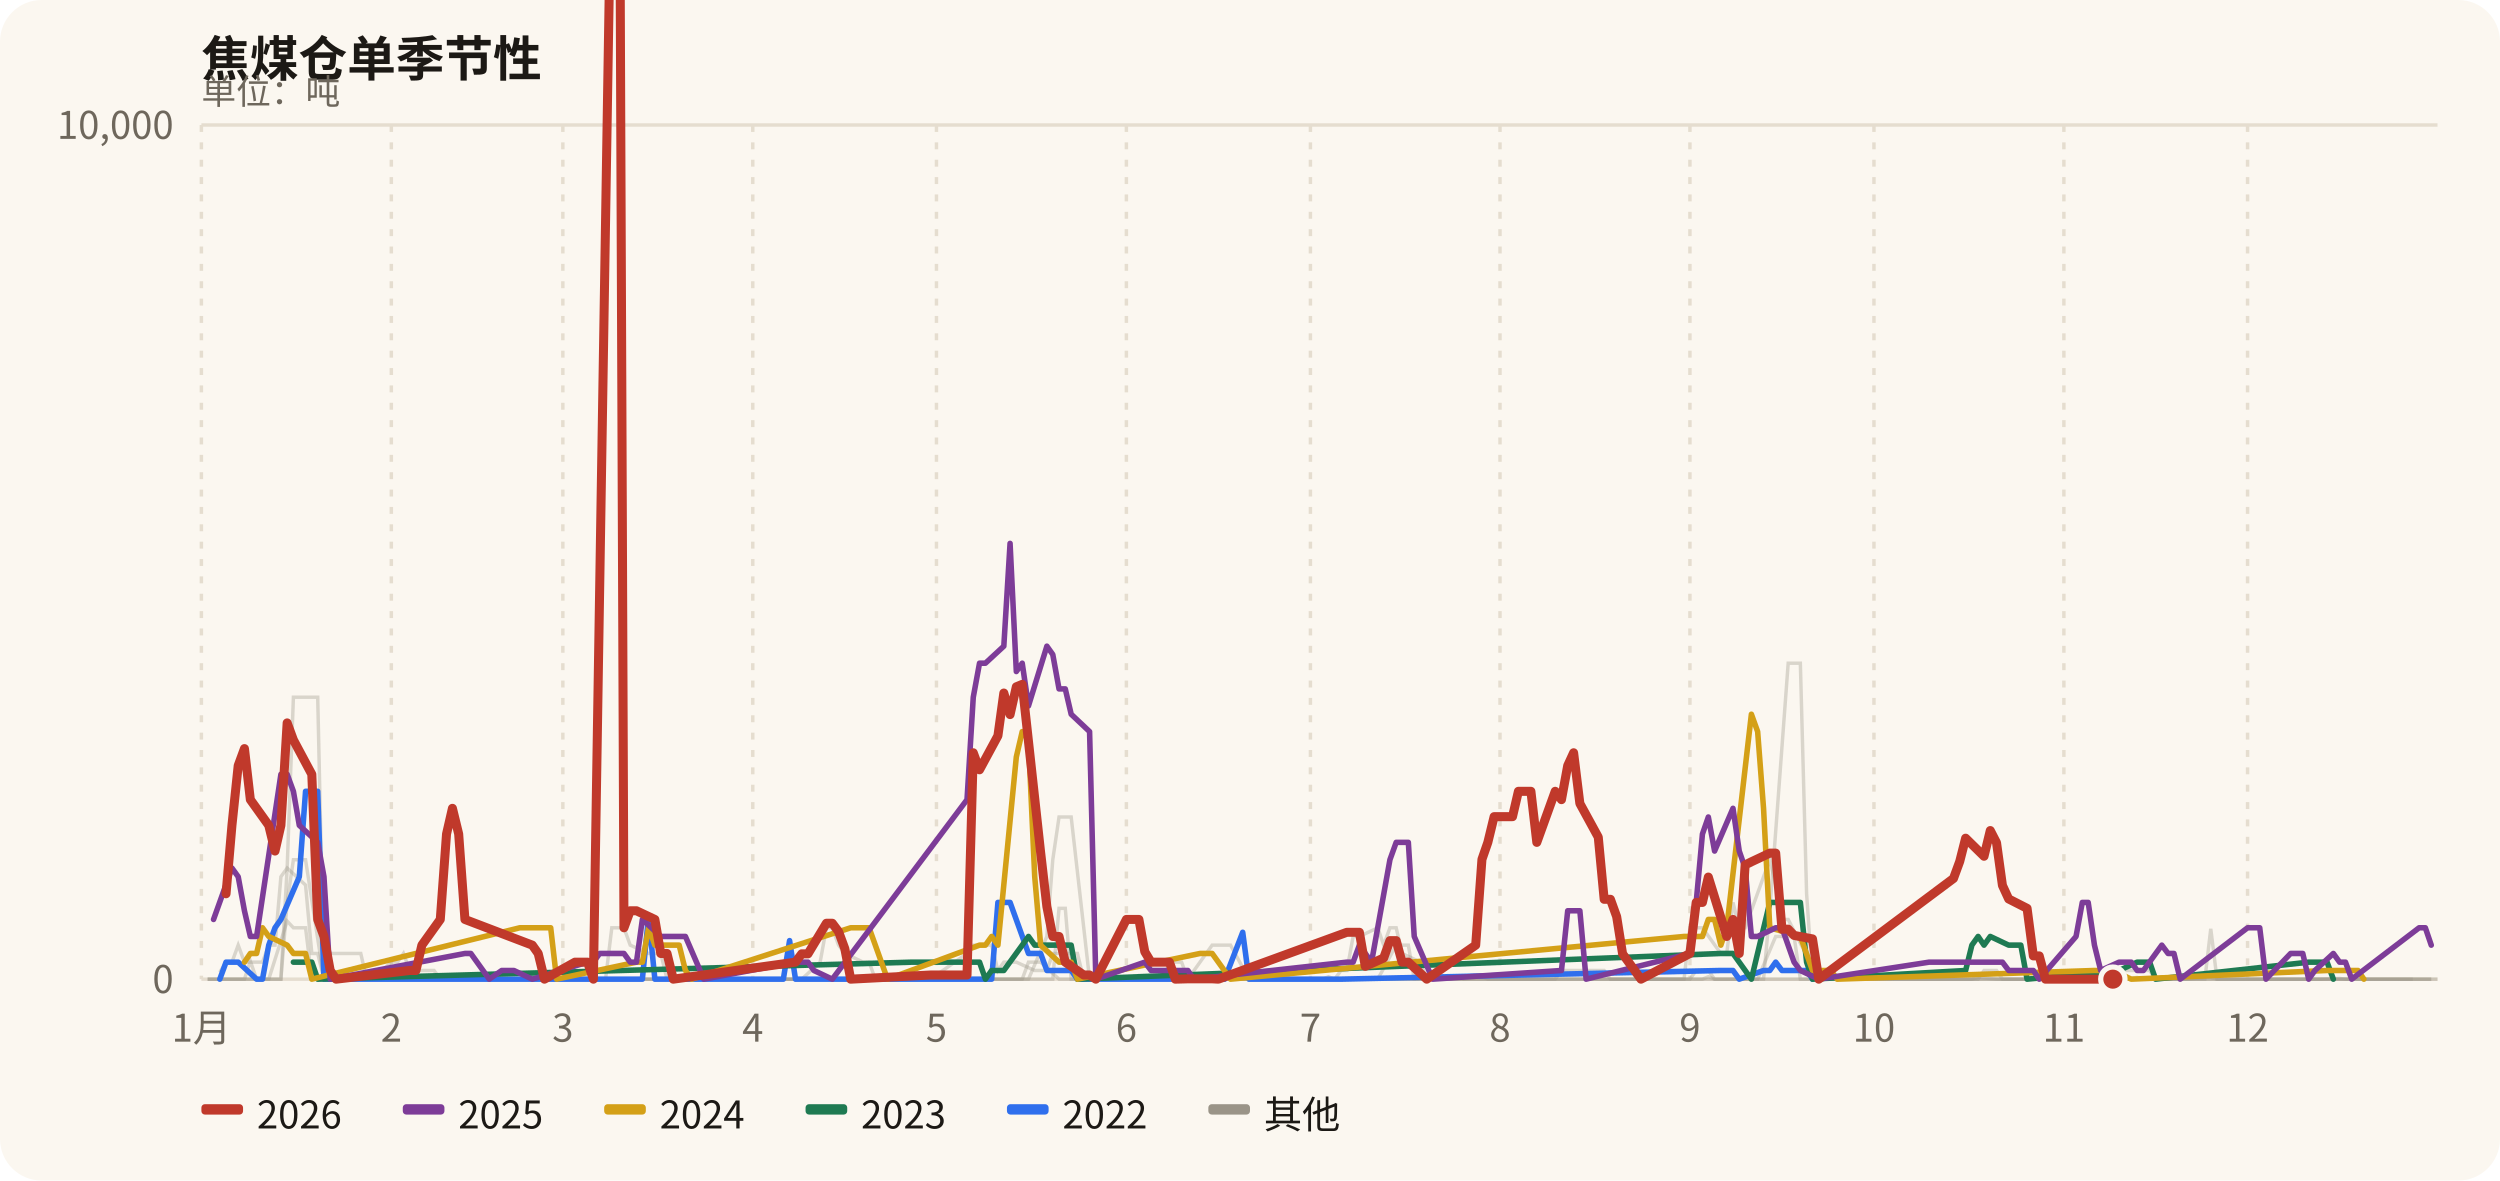
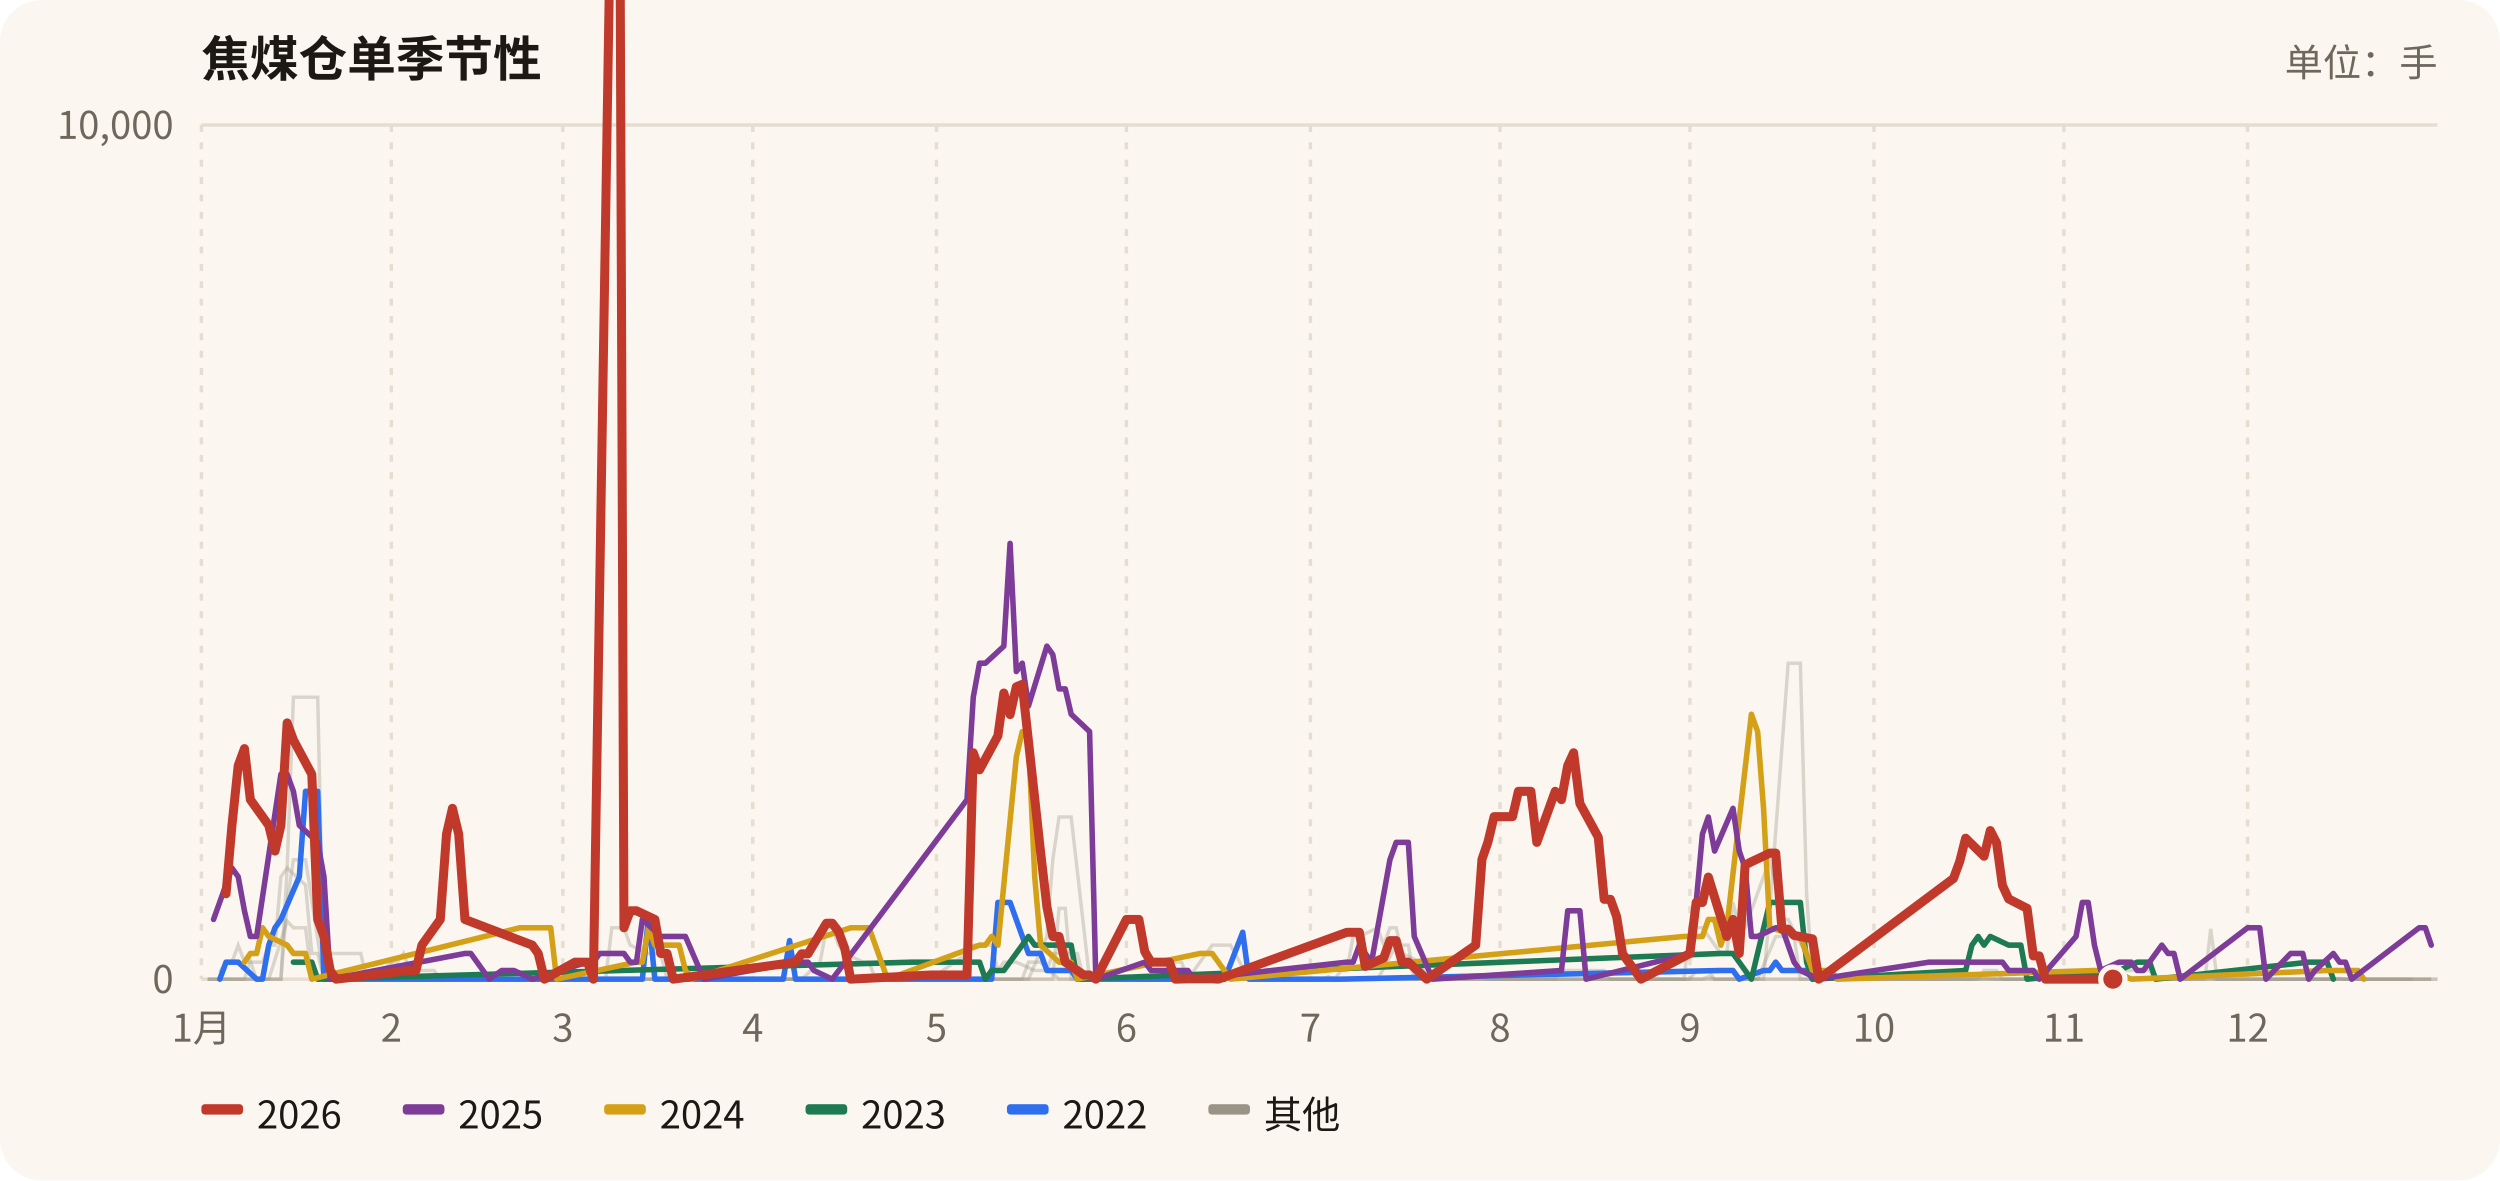
<svg xmlns="http://www.w3.org/2000/svg" viewBox="0 0 720 340" width="100%" height="auto" class="season-svg" role="img" aria-label="焦煤仓单季节性">
  <rect x="0" y="0" width="720" height="340" fill="var(--chart-bg,#fbf7f0)" rx="12" />
  <line x1="58" y1="282.0" x2="702" y2="282.0" stroke="var(--chart-grid,#e5ddcf)" stroke-width="1" />
  <text x="50" y="286.0" text-anchor="end" font-size="11" fill="var(--chart-muted,#6e675c)" font-family="Noto Sans CJK SC, Noto Sans SC, sans-serif">0</text>
  <line x1="58" y1="36.0" x2="702" y2="36.0" stroke="var(--chart-grid,#e5ddcf)" stroke-width="1" />
  <text x="50" y="40.0" text-anchor="end" font-size="11" fill="var(--chart-muted,#6e675c)" font-family="Noto Sans CJK SC, Noto Sans SC, sans-serif">10,000</text>
  <line x1="58.0" y1="36" x2="58.0" y2="282" stroke="var(--chart-grid,#e5ddcf)" stroke-width="1" stroke-dasharray="2 3" />
  <text x="58.0" y="300" text-anchor="middle" font-size="11" fill="var(--chart-muted,#6e675c)" font-family="Noto Sans CJK SC, Noto Sans SC, sans-serif">1月</text>
  <line x1="112.7" y1="36" x2="112.7" y2="282" stroke="var(--chart-grid,#e5ddcf)" stroke-width="1" stroke-dasharray="2 3" />
  <text x="112.7" y="300" text-anchor="middle" font-size="11" fill="var(--chart-muted,#6e675c)" font-family="Noto Sans CJK SC, Noto Sans SC, sans-serif">2</text>
  <line x1="162.1" y1="36" x2="162.1" y2="282" stroke="var(--chart-grid,#e5ddcf)" stroke-width="1" stroke-dasharray="2 3" />
  <text x="162.1" y="300" text-anchor="middle" font-size="11" fill="var(--chart-muted,#6e675c)" font-family="Noto Sans CJK SC, Noto Sans SC, sans-serif">3</text>
  <line x1="216.8" y1="36" x2="216.8" y2="282" stroke="var(--chart-grid,#e5ddcf)" stroke-width="1" stroke-dasharray="2 3" />
  <text x="216.8" y="300" text-anchor="middle" font-size="11" fill="var(--chart-muted,#6e675c)" font-family="Noto Sans CJK SC, Noto Sans SC, sans-serif">4</text>
  <line x1="269.7" y1="36" x2="269.7" y2="282" stroke="var(--chart-grid,#e5ddcf)" stroke-width="1" stroke-dasharray="2 3" />
  <text x="269.7" y="300" text-anchor="middle" font-size="11" fill="var(--chart-muted,#6e675c)" font-family="Noto Sans CJK SC, Noto Sans SC, sans-serif">5</text>
  <line x1="324.4" y1="36" x2="324.4" y2="282" stroke="var(--chart-grid,#e5ddcf)" stroke-width="1" stroke-dasharray="2 3" />
  <text x="324.4" y="300" text-anchor="middle" font-size="11" fill="var(--chart-muted,#6e675c)" font-family="Noto Sans CJK SC, Noto Sans SC, sans-serif">6</text>
  <line x1="377.4" y1="36" x2="377.4" y2="282" stroke="var(--chart-grid,#e5ddcf)" stroke-width="1" stroke-dasharray="2 3" />
  <text x="377.4" y="300" text-anchor="middle" font-size="11" fill="var(--chart-muted,#6e675c)" font-family="Noto Sans CJK SC, Noto Sans SC, sans-serif">7</text>
  <line x1="432.0" y1="36" x2="432.0" y2="282" stroke="var(--chart-grid,#e5ddcf)" stroke-width="1" stroke-dasharray="2 3" />
  <text x="432.0" y="300" text-anchor="middle" font-size="11" fill="var(--chart-muted,#6e675c)" font-family="Noto Sans CJK SC, Noto Sans SC, sans-serif">8</text>
  <line x1="486.7" y1="36" x2="486.7" y2="282" stroke="var(--chart-grid,#e5ddcf)" stroke-width="1" stroke-dasharray="2 3" />
  <text x="486.7" y="300" text-anchor="middle" font-size="11" fill="var(--chart-muted,#6e675c)" font-family="Noto Sans CJK SC, Noto Sans SC, sans-serif">9</text>
  <line x1="539.7" y1="36" x2="539.7" y2="282" stroke="var(--chart-grid,#e5ddcf)" stroke-width="1" stroke-dasharray="2 3" />
  <text x="539.7" y="300" text-anchor="middle" font-size="11" fill="var(--chart-muted,#6e675c)" font-family="Noto Sans CJK SC, Noto Sans SC, sans-serif">10</text>
  <line x1="594.4" y1="36" x2="594.4" y2="282" stroke="var(--chart-grid,#e5ddcf)" stroke-width="1" stroke-dasharray="2 3" />
  <text x="594.4" y="300" text-anchor="middle" font-size="11" fill="var(--chart-muted,#6e675c)" font-family="Noto Sans CJK SC, Noto Sans SC, sans-serif">11</text>
  <line x1="647.3" y1="36" x2="647.3" y2="282" stroke="var(--chart-grid,#e5ddcf)" stroke-width="1" stroke-dasharray="2 3" />
  <text x="647.3" y="300" text-anchor="middle" font-size="11" fill="var(--chart-muted,#6e675c)" font-family="Noto Sans CJK SC, Noto Sans SC, sans-serif">12</text>
  <path d="M 59.8,282.0 L 61.5,282.0 L 63.3,282.0 L 65.1,282.0 L 70.4,282.0 L 72.1,276.8 L 73.9,282.0 L 75.6,282.0 L 77.4,282.0 L 82.7,265.3 L 84.5,267.2 L 86.2,267.2 L 88.0,267.2 L 89.8,282.0 L 95.1,282.0 L 96.8,282.0 L 98.6,282.0 L 100.3,282.0 L 102.1,282.0 L 107.4,282.0 L 109.2,282.0 L 110.9,282.0 L 112.7,282.0 L 114.5,282.0 L 119.8,282.0 L 121.5,282.0 L 123.3,282.0 L 125.0,282.0 L 126.8,282.0 L 132.1,282.0 L 133.9,282.0 L 135.6,282.0 L 149.7,282.0 L 151.5,282.0 L 156.8,282.0 L 158.6,282.0 L 160.3,282.0 L 162.1,282.0 L 163.9,282.0 L 169.2,282.0 L 170.9,282.0 L 172.7,282.0 L 174.4,282.0 L 176.2,282.0 L 181.5,282.0 L 183.3,282.0 L 185.0,282.0 L 186.8,282.0 L 188.6,282.0 L 193.9,282.0 L 195.6,282.0 L 197.4,282.0 L 199.2,282.0 L 200.9,282.0 L 206.2,282.0 L 208.0,282.0 L 209.7,282.0 L 211.5,282.0 L 213.3,282.0 L 218.6,282.0 L 220.3,282.0 L 222.1,282.0 L 230.9,282.0 L 232.7,282.0 L 234.4,282.0 L 236.2,282.0 L 238.0,282.0 L 243.3,282.0 L 245.0,282.0 L 246.8,282.0 L 248.6,282.0 L 250.3,282.0 L 255.6,282.0 L 257.4,282.0 L 259.1,282.0 L 260.9,282.0 L 262.7,282.0 L 271.5,282.0 L 273.3,282.0 L 275.0,282.0 L 280.3,282.0 L 282.1,282.0 L 283.8,282.0 L 285.6,282.0 L 287.4,282.0 L 292.7,282.0 L 294.4,282.0 L 296.2,277.1 L 298.0,277.1 L 299.7,277.1 L 305.0,282.0 L 306.8,282.0 L 308.5,282.0 L 310.3,282.0 L 312.1,282.0 L 317.4,282.0 L 319.1,282.0 L 320.9,282.0 L 322.7,281.3 L 324.4,282.0 L 329.7,282.0 L 331.5,282.0 L 333.2,282.0 L 335.0,282.0 L 336.8,282.0 L 342.1,282.0 L 343.8,282.0 L 345.6,282.0 L 347.4,282.0 L 349.1,282.0 L 356.2,282.0 L 357.9,282.0 L 359.7,282.0 L 361.5,282.0 L 366.8,282.0 L 368.5,282.0 L 370.3,282.0 L 372.1,282.0 L 373.8,282.0 L 379.1,282.0 L 380.9,282.0 L 382.6,282.0 L 384.4,282.0 L 386.2,282.0 L 391.5,282.0 L 393.2,282.0 L 395.0,282.0 L 396.8,282.0 L 398.5,282.0 L 403.8,282.0 L 405.6,282.0 L 407.3,282.0 L 409.1,282.0 L 410.9,282.0 L 416.2,282.0 L 417.9,282.0 L 419.7,282.0 L 421.5,282.0 L 423.2,282.0 L 428.5,282.0 L 430.3,282.0 L 432.0,282.0 L 433.8,282.0 L 435.6,282.0 L 440.9,282.0 L 442.6,282.0 L 444.4,282.0 L 446.2,282.0 L 447.9,282.0 L 453.2,282.0 L 455.0,282.0 L 456.8,282.0 L 458.5,282.0 L 460.3,282.0 L 465.6,282.0 L 467.3,282.0 L 469.1,282.0 L 470.9,282.0 L 472.6,282.0 L 477.9,282.0 L 479.7,282.0 L 481.5,282.0 L 483.2,282.0 L 485.0,282.0 L 490.3,282.0 L 492.0,282.0 L 493.8,282.0 L 495.6,282.0 L 497.3,282.0 L 502.6,282.0 L 504.4,282.0 L 506.2,282.0 L 507.9,282.0 L 509.7,262.3 L 515.0,191.0 L 516.7,191.0 L 518.5,191.0 L 520.3,257.4 L 522.0,282.0 L 529.1,282.0 L 530.9,282.0 L 532.6,282.0 L 534.4,282.0 L 552.0,282.0 L 553.8,282.0 L 555.6,282.0 L 557.3,282.0 L 559.1,282.0 L 564.4,282.0 L 566.1,282.0 L 567.9,282.0 L 569.7,282.0 L 571.4,282.0 L 576.7,282.0 L 578.5,282.0 L 580.3,282.0 L 582.0,282.0 L 583.8,282.0 L 589.1,282.0 L 590.8,282.0 L 592.6,282.0 L 594.4,282.0 L 596.1,282.0 L 601.4,282.0 L 603.2,282.0 L 605.0,282.0 L 606.7,282.0 L 608.5,282.0 L 613.8,282.0 L 615.5,282.0 L 617.3,282.0 L 619.1,282.0 L 620.8,282.0 L 626.1,282.0 L 627.9,282.0 L 629.7,282.0 L 631.4,282.0 L 633.2,282.0 L 638.5,282.0 L 640.2,282.0 L 642.0,282.0 L 643.8,282.0 L 645.5,282.0 L 650.8,282.0 L 652.6,282.0 L 654.4,282.0 L 656.1,282.0 L 657.9,282.0 L 663.2,282.0 L 664.9,282.0 L 666.7,282.0 L 668.5,282.0 L 670.2,282.0 L 675.5,282.0 L 677.3,282.0 L 679.1,282.0 L 680.8,282.0 L 682.6,282.0 L 687.9,282.0 L 689.6,282.0 L 691.4,282.0 L 693.2,282.0 L 694.9,282.0" fill="none" stroke="#9a9488" stroke-width="1" opacity="0.35" />
  <path d="M 59.8,282.0 L 61.5,282.0 L 63.3,282.0 L 68.6,282.0 L 70.4,282.0 L 72.1,282.0 L 73.9,282.0 L 75.6,282.0 L 80.9,282.0 L 82.7,259.9 L 84.5,247.6 L 86.2,247.6 L 88.0,247.6 L 93.3,282.0 L 95.1,282.0 L 96.8,282.0 L 98.6,282.0 L 100.3,282.0 L 105.6,282.0 L 107.4,282.0 L 109.2,282.0 L 110.9,282.0 L 112.7,282.0 L 130.3,282.0 L 132.1,282.0 L 133.9,282.0 L 135.6,282.0 L 137.4,282.0 L 142.7,282.0 L 144.5,282.0 L 146.2,282.0 L 148.0,282.0 L 149.7,282.0 L 155.0,282.0 L 156.8,282.0 L 158.6,282.0 L 160.3,282.0 L 162.1,282.0 L 167.4,282.0 L 169.2,282.0 L 170.9,282.0 L 172.7,282.0 L 174.4,282.0 L 179.7,282.0 L 181.5,282.0 L 183.3,282.0 L 185.0,282.0 L 186.8,282.0 L 192.1,282.0 L 193.9,282.0 L 195.6,282.0 L 197.4,282.0 L 199.2,282.0 L 204.4,282.0 L 206.2,282.0 L 208.0,282.0 L 209.7,282.0 L 211.5,282.0 L 216.8,282.0 L 218.6,282.0 L 220.3,282.0 L 222.1,282.0 L 229.1,282.0 L 230.9,282.0 L 232.7,282.0 L 234.4,282.0 L 241.5,282.0 L 243.3,282.0 L 245.0,282.0 L 246.8,282.0 L 248.6,282.0 L 253.8,282.0 L 255.6,282.0 L 257.4,282.0 L 259.1,282.0 L 260.9,282.0 L 266.2,282.0 L 268.0,282.0 L 278.5,282.0 L 280.3,282.0 L 282.1,282.0 L 283.8,282.0 L 285.6,282.0 L 290.9,282.0 L 292.7,282.0 L 294.4,282.0 L 296.2,282.0 L 298.0,282.0 L 303.2,282.0 L 305.0,261.6 L 306.8,261.6 L 308.5,282.0 L 310.3,282.0 L 315.6,282.0 L 317.4,282.0 L 319.1,282.0 L 320.9,282.0 L 322.7,282.0 L 328.0,282.0 L 329.7,282.0 L 331.5,282.0 L 333.2,282.0 L 342.1,280.5 L 343.8,282.0 L 345.6,282.0 L 347.4,280.5 L 352.7,281.3 L 354.4,282.0 L 356.2,282.0 L 357.9,282.0 L 359.7,282.0 L 365.0,282.0 L 366.8,282.0 L 368.5,282.0 L 370.3,281.3 L 372.1,282.0 L 377.4,282.0 L 379.1,282.0 L 380.9,282.0 L 382.6,281.3 L 384.4,282.0 L 389.7,282.0 L 391.5,282.0 L 393.2,282.0 L 395.0,282.0 L 396.8,282.0 L 402.1,272.2 L 403.8,272.2 L 405.6,272.2 L 407.3,282.0 L 409.1,282.0 L 414.4,282.0 L 416.2,282.0 L 417.9,282.0 L 419.7,281.3 L 421.5,282.0 L 426.8,281.3 L 428.5,282.0 L 430.3,282.0 L 432.0,282.0 L 433.8,282.0 L 439.1,282.0 L 440.9,282.0 L 442.6,282.0 L 444.4,282.0 L 446.2,282.0 L 451.5,282.0 L 453.2,282.0 L 455.0,282.0 L 456.8,282.0 L 458.5,282.0 L 463.8,282.0 L 465.6,282.0 L 467.3,282.0 L 469.1,282.0 L 470.9,282.0 L 476.2,282.0 L 477.9,282.0 L 479.7,282.0 L 481.5,282.0 L 483.2,282.0 L 488.5,282.0 L 490.3,282.0 L 492.0,281.3 L 493.8,282.0 L 495.6,282.0 L 500.9,282.0 L 502.6,282.0 L 504.4,282.0 L 506.2,282.0 L 513.2,282.0 L 515.0,282.0 L 516.7,282.0 L 518.5,282.0 L 520.3,282.0 L 525.6,282.0 L 527.3,282.0 L 529.1,282.0 L 530.9,282.0 L 532.6,282.0 L 537.9,282.0 L 552.0,282.0 L 553.8,282.0 L 555.6,282.0 L 557.3,282.0 L 562.6,282.0 L 564.4,282.0 L 566.1,282.0 L 567.9,282.0 L 569.7,281.5 L 575.0,282.0 L 576.7,282.0 L 578.5,282.0 L 580.3,282.0 L 582.0,282.0 L 587.3,282.0 L 589.1,282.0 L 590.8,282.0 L 592.6,282.0 L 594.4,282.0 L 599.7,282.0 L 601.4,282.0 L 603.2,282.0 L 605.0,282.0 L 606.7,282.0 L 612.0,282.0 L 613.8,282.0 L 615.5,282.0 L 617.3,282.0 L 619.1,282.0 L 624.4,282.0 L 626.1,282.0 L 627.9,282.0 L 629.7,282.0 L 631.4,282.0 L 636.7,282.0 L 638.5,282.0 L 640.2,282.0 L 642.0,282.0 L 643.8,282.0 L 649.1,282.0 L 650.8,282.0 L 652.6,282.0 L 654.4,282.0 L 656.1,282.0 L 661.4,282.0 L 663.2,282.0 L 664.9,282.0 L 666.7,282.0 L 668.5,282.0 L 673.8,281.8 L 675.5,282.0 L 677.3,282.0 L 679.1,282.0 L 680.8,282.0 L 686.1,282.0 L 687.9,282.0 L 689.6,282.0 L 691.4,282.0 L 693.2,282.0 L 698.5,282.0 L 700.2,282.0" fill="none" stroke="#9a9488" stroke-width="1" opacity="0.35" />
  <path d="M 59.8,282.0 L 61.5,282.0 L 66.8,282.0 L 68.6,282.0 L 70.4,282.0 L 72.1,282.0 L 73.9,282.0 L 79.2,282.0 L 80.9,282.0 L 82.7,250.0 L 84.5,200.8 L 86.2,200.8 L 91.5,200.8 L 93.3,282.0 L 95.1,282.0 L 96.8,282.0 L 116.2,282.0 L 118.0,282.0 L 119.8,282.0 L 121.5,282.0 L 123.3,282.0 L 128.6,282.0 L 130.3,282.0 L 132.1,282.0 L 133.9,282.0 L 135.6,282.0 L 140.9,282.0 L 142.7,282.0 L 144.5,282.0 L 146.2,282.0 L 148.0,282.0 L 153.3,282.0 L 155.0,282.0 L 156.8,282.0 L 158.6,282.0 L 160.3,282.0 L 165.6,282.0 L 167.4,282.0 L 169.2,282.0 L 170.9,282.0 L 172.7,282.0 L 178.0,282.0 L 179.7,282.0 L 181.5,282.0 L 183.3,282.0 L 185.0,282.0 L 190.3,282.0 L 192.1,282.0 L 193.9,282.0 L 195.6,282.0 L 197.4,282.0 L 202.7,282.0 L 204.4,282.0 L 206.2,282.0 L 208.0,282.0 L 209.7,282.0 L 215.0,282.0 L 216.8,282.0 L 218.6,282.0 L 222.1,282.0 L 229.1,282.0 L 230.9,282.0 L 232.7,282.0 L 234.4,282.0 L 239.7,282.0 L 241.5,282.0 L 243.3,282.0 L 245.0,282.0 L 246.8,282.0 L 252.1,282.0 L 253.8,282.0 L 255.6,282.0 L 257.4,282.0 L 259.1,282.0 L 264.4,282.0 L 266.2,282.0 L 268.0,282.0 L 269.7,282.0 L 280.3,282.0 L 282.1,282.0 L 283.8,282.0 L 289.1,282.0 L 290.9,282.0 L 292.7,282.0 L 294.4,282.0 L 296.2,282.0 L 301.5,269.7 L 303.2,247.6 L 305.0,235.3 L 306.8,235.3 L 308.5,235.3 L 313.8,282.0 L 315.6,282.0 L 317.4,282.0 L 319.1,282.0 L 320.9,282.0 L 326.2,282.0 L 328.0,282.0 L 331.5,282.0 L 333.2,282.0 L 338.5,282.0 L 340.3,282.0 L 342.1,282.0 L 343.8,282.0 L 345.6,282.0 L 350.9,282.0 L 352.7,282.0 L 354.4,282.0 L 356.2,282.0 L 357.9,282.0 L 363.2,282.0 L 365.0,282.0 L 366.8,282.0 L 375.6,282.0 L 377.4,282.0 L 379.1,282.0 L 380.9,282.0 L 382.6,282.0 L 387.9,282.0 L 389.7,282.0 L 391.5,282.0 L 393.2,282.0 L 395.0,282.0 L 400.3,282.0 L 402.1,282.0 L 403.8,282.0 L 405.6,282.0 L 407.3,282.0 L 414.4,282.0 L 416.2,282.0 L 417.9,282.0 L 419.7,282.0 L 425.0,282.0 L 426.8,282.0 L 428.5,282.0 L 430.3,282.0 L 432.0,282.0 L 439.1,282.0 L 440.9,282.0 L 442.6,282.0 L 444.4,282.0 L 449.7,282.0 L 451.5,282.0 L 453.2,282.0 L 455.0,282.0 L 456.8,282.0 L 462.0,282.0 L 463.8,282.0 L 465.6,282.0 L 467.3,282.0 L 469.1,282.0 L 474.4,282.0 L 476.2,282.0 L 477.9,282.0 L 479.7,282.0 L 481.5,282.0 L 486.7,282.0 L 488.5,279.5 L 490.3,279.5 L 492.0,279.5 L 493.8,282.0 L 499.1,282.0 L 500.9,282.0 L 502.6,282.0 L 504.4,282.0 L 506.2,282.0 L 511.4,269.7 L 513.2,269.7 L 515.0,269.7 L 516.7,269.7 L 518.5,282.0 L 523.8,282.0 L 525.6,282.0 L 527.3,282.0 L 529.1,282.0 L 530.9,282.0 L 536.1,282.0 L 537.9,282.0 L 539.7,282.0 L 560.8,282.0 L 562.6,282.0 L 564.4,282.0 L 566.1,282.0 L 567.9,282.0 L 573.2,282.0 L 575.0,282.0 L 576.7,282.0 L 578.5,282.0 L 580.3,282.0 L 585.6,282.0 L 587.3,282.0 L 589.1,282.0 L 590.8,282.0 L 592.6,282.0 L 597.9,282.0 L 599.7,282.0 L 601.4,282.0 L 603.2,282.0 L 605.0,282.0 L 610.3,282.0 L 612.0,282.0 L 615.5,281.5 L 617.3,282.0 L 622.6,282.0 L 624.4,282.0 L 626.1,282.0 L 627.9,282.0 L 629.7,282.0 L 635.0,281.5 L 636.7,281.5 L 638.5,282.0 L 640.2,282.0 L 642.0,282.0 L 649.1,282.0 L 650.8,282.0 L 652.6,282.0 L 654.4,282.0 L 659.7,282.0 L 661.4,282.0 L 663.2,282.0 L 664.9,282.0 L 666.7,282.0 L 672.0,282.0 L 673.8,282.0 L 675.5,282.0 L 677.3,282.0 L 679.1,282.0 L 684.4,282.0 L 686.1,282.0 L 687.9,282.0 L 689.6,282.0 L 691.4,282.0 L 696.7,282.0 L 698.5,282.0 L 700.2,282.0 L 702.0,282.0" fill="none" stroke="#9a9488" stroke-width="1" opacity="0.35" />
  <path d="M 63.3,280.0 L 65.1,277.1 L 66.8,277.1 L 68.6,272.2 L 70.4,277.1 L 75.6,277.1 L 77.4,272.2 L 79.2,272.2 L 80.9,252.5 L 82.7,250.0 L 88.0,254.9 L 89.8,274.6 L 91.5,274.6 L 93.3,282.0 L 95.1,274.6 L 100.3,274.6 L 102.1,274.6 L 103.9,274.6 L 105.6,282.0 L 107.4,282.0 L 112.7,277.1 L 114.5,277.1 L 116.2,274.6 L 118.0,279.5 L 119.8,279.5 L 125.0,279.5 L 126.8,282.0 L 128.6,282.0 L 142.7,282.0 L 144.5,282.0 L 149.7,282.0 L 151.5,282.0 L 153.3,282.0 L 155.0,282.0 L 156.8,282.0 L 162.1,279.5 L 163.9,279.5 L 165.6,279.5 L 167.4,282.0 L 169.2,282.0 L 174.4,282.0 L 176.2,267.2 L 178.0,267.2 L 179.7,267.2 L 181.5,272.2 L 186.8,274.6 L 188.6,274.6 L 190.3,274.6 L 192.1,282.0 L 193.9,282.0 L 199.2,282.0 L 200.9,282.0 L 202.7,282.0 L 204.4,282.0 L 206.2,282.0 L 211.5,282.0 L 213.3,282.0 L 215.0,282.0 L 216.8,282.0 L 218.6,282.0 L 225.6,282.0 L 227.4,282.0 L 229.1,282.0 L 230.9,282.0 L 236.2,277.1 L 238.0,267.2 L 239.7,267.2 L 241.5,272.2 L 243.3,274.6 L 248.6,277.1 L 250.3,277.1 L 252.1,282.0 L 253.8,282.0 L 255.6,282.0 L 260.9,282.0 L 262.7,282.0 L 264.4,282.0 L 266.2,282.0 L 268.0,282.0 L 278.5,274.6 L 280.3,272.2 L 285.6,272.2 L 287.4,279.5 L 289.1,277.1 L 290.9,277.1 L 292.7,277.1 L 298.0,279.5 L 299.7,279.5 L 301.5,279.5 L 303.2,274.6 L 305.0,274.6 L 310.3,274.6 L 312.1,282.0 L 313.8,282.0 L 315.6,282.0 L 317.4,282.0 L 322.7,282.0 L 324.4,282.0 L 326.2,282.0 L 328.0,282.0 L 329.7,282.0 L 335.0,282.0 L 336.8,277.1 L 338.5,277.1 L 340.3,277.1 L 342.1,282.0 L 349.1,272.2 L 350.9,272.2 L 352.7,272.2 L 354.4,272.2 L 359.7,282.0 L 361.5,282.0 L 363.2,282.0 L 365.0,282.0 L 366.8,282.0 L 372.1,282.0 L 373.8,282.0 L 375.6,282.0 L 377.4,282.0 L 379.1,282.0 L 384.4,282.0 L 386.2,279.5 L 387.9,279.5 L 389.7,269.7 L 391.5,269.7 L 396.8,267.2 L 398.5,272.2 L 400.3,267.2 L 402.1,267.2 L 403.8,274.6 L 409.1,277.1 L 410.9,282.0 L 412.6,282.0 L 414.4,282.0 L 416.2,282.0 L 421.5,282.0 L 423.2,282.0 L 425.0,282.0 L 426.8,282.0 L 428.5,282.0 L 433.8,282.0 L 435.6,282.0 L 437.3,282.0 L 439.1,282.0 L 440.9,282.0 L 446.2,282.0 L 447.9,282.0 L 449.7,279.5 L 451.5,279.5 L 453.2,279.5 L 458.5,279.5 L 460.3,279.5 L 462.0,279.5 L 463.8,282.0 L 465.6,282.0 L 470.9,282.0 L 472.6,282.0 L 474.4,282.0 L 476.2,282.0 L 477.9,282.0 L 483.2,282.0 L 485.0,282.0 L 486.7,267.2 L 488.5,267.2 L 490.3,267.2 L 495.6,274.6 L 497.3,274.6 L 499.1,259.9 L 500.9,267.2 L 502.6,267.2 L 507.9,252.5 L 509.7,247.6 L 511.4,254.9 L 513.2,264.8 L 515.0,264.8 L 523.8,282.0 L 525.6,282.0 L 527.3,282.0 L 532.6,282.0 L 534.4,282.0 L 536.1,282.0 L 537.9,282.0 L 552.0,282.0 L 557.3,282.0 L 559.1,282.0 L 560.8,282.0 L 562.6,282.0 L 564.4,282.0 L 569.7,282.0 L 571.4,279.5 L 573.2,279.5 L 575.0,279.5 L 576.7,282.0 L 582.0,282.0 L 583.8,282.0 L 585.6,282.0 L 587.3,282.0 L 589.1,282.0 L 594.4,282.0 L 596.1,282.0 L 597.9,282.0 L 599.7,282.0 L 601.4,282.0 L 606.7,282.0 L 608.5,282.0 L 610.3,282.0 L 612.0,279.5 L 613.8,279.5 L 619.1,279.5 L 620.8,282.0 L 622.6,282.0 L 624.4,282.0 L 626.1,282.0 L 631.4,282.0 L 633.2,282.0 L 635.0,282.0 L 636.7,267.5 L 638.5,282.0 L 643.8,282.0 L 645.5,282.0 L 647.3,282.0 L 649.1,282.0 L 650.8,282.0 L 656.1,282.0 L 657.9,282.0 L 659.7,282.0 L 661.4,282.0 L 663.2,282.0 L 668.5,282.0 L 670.2,282.0 L 672.0,282.0 L 673.8,282.0 L 675.5,282.0 L 680.8,282.0 L 682.6,282.0 L 684.4,282.0 L 686.1,282.0 L 687.9,282.0 L 693.2,282.0 L 694.9,282.0 L 696.7,282.0 L 698.5,282.0 L 700.2,282.0" fill="none" stroke="#9a9488" stroke-width="1" opacity="0.35" />
  <path d="M 63.3,282.0 L 65.1,277.1 L 66.8,277.1 L 68.6,277.1 L 73.9,282.0 L 75.6,282.0 L 77.4,272.2 L 79.2,267.2 L 80.9,264.8 L 86.2,252.5 L 88.0,227.9 L 89.8,227.9 L 91.5,227.9 L 93.3,282.0 L 98.6,282.0 L 100.3,282.0 L 102.1,282.0 L 105.6,282.0 L 123.3,282.0 L 125.0,282.0 L 126.8,282.0 L 128.6,282.0 L 130.3,282.0 L 135.6,282.0 L 137.4,282.0 L 139.2,282.0 L 140.9,282.0 L 142.7,282.0 L 148.0,282.0 L 149.7,282.0 L 151.5,282.0 L 153.3,282.0 L 155.0,282.0 L 160.3,282.0 L 162.1,282.0 L 163.9,282.0 L 165.6,282.0 L 167.4,282.0 L 172.7,282.0 L 174.4,282.0 L 176.2,282.0 L 178.0,282.0 L 179.7,282.0 L 185.0,282.0 L 186.8,263.8 L 188.6,282.0 L 190.3,282.0 L 192.1,282.0 L 197.4,282.0 L 199.2,282.0 L 200.9,282.0 L 202.7,282.0 L 204.4,282.0 L 209.7,282.0 L 211.5,282.0 L 213.3,282.0 L 215.0,282.0 L 216.8,282.0 L 225.6,282.0 L 227.4,270.9 L 229.1,282.0 L 234.4,282.0 L 236.2,282.0 L 238.0,282.0 L 239.7,282.0 L 241.5,282.0 L 246.8,282.0 L 248.6,282.0 L 250.3,282.0 L 252.1,282.0 L 253.8,282.0 L 259.1,282.0 L 260.9,282.0 L 262.7,282.0 L 264.4,282.0 L 266.2,282.0 L 276.8,282.0 L 278.5,282.0 L 283.8,282.0 L 285.6,282.0 L 287.4,259.9 L 289.1,259.9 L 290.9,259.9 L 296.2,274.6 L 298.0,274.6 L 299.7,274.6 L 301.5,279.5 L 303.2,279.5 L 308.5,279.5 L 310.3,282.0 L 312.1,282.0 L 313.8,282.0 L 315.6,282.0 L 320.9,282.0 L 322.7,282.0 L 324.4,282.0 L 326.2,282.0 L 333.2,282.0 L 336.8,282.0 L 338.5,282.0 L 340.3,282.0 L 345.6,282.0 L 347.4,282.0 L 349.1,282.0 L 350.9,282.0 L 352.7,282.0 L 357.9,268.5 L 359.7,282.0 L 361.5,282.0 L 363.2,282.0 L 365.0,282.0 L 370.3,282.0 L 372.1,282.0 L 373.8,282.0 L 375.6,282.0 L 377.4,282.0 L 382.6,282.0 L 384.4,282.0 L 386.2,282.0 L 495.6,279.5 L 497.3,279.5 L 499.1,279.5 L 500.9,282.0 L 507.9,279.5 L 509.7,279.5 L 511.4,277.1 L 513.2,279.5 L 518.5,279.5 L 520.3,279.5 L 522.0,282.0" fill="none" stroke="#2f6fed" stroke-width="1.6" stroke-linejoin="round" stroke-linecap="round" />
  <path d="M 84.5,277.1 L 86.2,277.1 L 88.0,277.1 L 89.8,277.1 L 91.5,282.0 L 262.7,277.1 L 264.4,277.1 L 275.0,277.1 L 276.8,277.1 L 282.1,277.1 L 283.8,282.0 L 285.6,279.5 L 287.4,279.5 L 289.1,279.5 L 294.4,272.2 L 296.2,269.7 L 298.0,272.2 L 299.7,272.2 L 301.5,272.2 L 306.8,272.2 L 308.5,272.2 L 310.3,282.0 L 495.6,274.6 L 497.3,274.6 L 499.1,274.6 L 504.4,282.0 L 509.7,259.9 L 511.4,259.9 L 516.7,259.9 L 518.5,259.9 L 520.3,277.1 L 522.0,282.0 L 566.1,279.5 L 567.9,272.2 L 569.7,269.7 L 571.4,272.2 L 573.2,269.7 L 578.5,272.2 L 580.3,272.2 L 582.0,272.2 L 583.8,282.0 L 610.3,279.5 L 615.5,277.1 L 617.3,277.1 L 619.1,277.1 L 620.8,282.0 L 664.9,277.1 L 666.7,277.1 L 668.5,277.1 L 670.2,277.1 L 672.0,282.0" fill="none" stroke="#1e7a52" stroke-width="1.6" stroke-linejoin="round" stroke-linecap="round" />
  <path d="M 70.4,277.1 L 72.1,274.6 L 73.9,274.6 L 75.6,267.2 L 77.4,269.7 L 82.7,272.2 L 84.5,274.6 L 86.2,274.6 L 88.0,274.6 L 89.8,282.0 L 149.7,267.2 L 151.5,267.2 L 156.8,267.2 L 158.6,267.2 L 160.3,282.0 L 183.3,277.1 L 185.0,277.1 L 186.8,267.2 L 188.6,272.2 L 193.9,272.2 L 195.6,272.2 L 197.4,279.5 L 199.2,282.0 L 245.0,267.2 L 246.8,267.2 L 248.6,267.2 L 250.3,267.2 L 255.6,282.0 L 282.1,272.2 L 283.8,272.2 L 285.6,269.7 L 287.4,272.2 L 292.7,218.0 L 294.4,210.7 L 296.2,213.1 L 298.0,252.5 L 299.7,272.2 L 305.0,277.1 L 306.8,277.1 L 308.5,277.1 L 310.3,282.0 L 345.6,274.6 L 347.4,274.6 L 349.1,274.6 L 354.4,282.0 L 485.0,269.7 L 490.3,269.7 L 492.0,264.8 L 493.8,264.8 L 495.6,272.2 L 497.3,267.2 L 504.4,205.7 L 506.2,210.7 L 507.9,232.8 L 509.7,267.2 L 518.5,269.7 L 522.0,279.5 L 527.3,279.5 L 529.1,282.0 L 603.2,279.5 L 605.0,279.5 L 606.7,279.5 L 608.5,279.5 L 613.8,282.0 L 670.2,279.5 L 675.5,279.5 L 677.3,279.5 L 679.1,279.5 L 680.8,282.0" fill="none" stroke="#d4a017" stroke-width="1.6" stroke-linejoin="round" stroke-linecap="round" />
  <path d="M 61.5,264.8 L 66.8,250.0 L 68.6,252.5 L 70.4,262.3 L 72.1,269.7 L 73.9,269.7 L 80.9,223.0 L 82.7,223.0 L 84.5,227.9 L 86.2,237.7 L 91.5,242.6 L 93.3,252.5 L 95.1,282.0 L 133.9,274.6 L 135.6,274.6 L 140.9,282.0 L 144.5,279.5 L 146.2,279.5 L 148.0,279.5 L 153.3,282.0 L 169.2,277.1 L 170.9,277.1 L 172.7,274.6 L 178.0,274.6 L 179.7,274.6 L 181.5,277.1 L 183.3,277.1 L 185.0,264.8 L 190.3,269.7 L 192.1,269.7 L 193.9,269.7 L 195.6,269.7 L 197.4,269.7 L 202.7,282.0 L 229.1,277.1 L 230.9,277.1 L 232.7,277.1 L 234.4,279.5 L 239.7,282.0 L 278.5,230.3 L 280.3,200.8 L 282.1,191.0 L 283.8,191.0 L 289.1,186.1 L 290.9,156.5 L 292.7,193.4 L 294.4,191.0 L 296.2,203.3 L 301.5,186.1 L 303.2,188.5 L 305.0,198.4 L 306.8,198.4 L 308.5,205.7 L 313.8,210.7 L 315.6,282.0 L 329.7,277.1 L 331.5,279.5 L 333.2,279.5 L 338.5,279.5 L 340.3,279.5 L 342.1,279.5 L 343.8,282.0 L 387.9,277.1 L 389.7,277.1 L 391.5,272.2 L 395.0,277.1 L 400.3,247.6 L 402.1,242.6 L 403.8,242.6 L 405.6,242.6 L 407.3,269.7 L 412.6,282.0 L 449.7,279.5 L 451.5,262.3 L 453.2,262.3 L 455.0,262.3 L 456.8,282.0 L 486.7,274.6 L 488.5,259.9 L 490.3,240.2 L 492.0,235.3 L 493.8,245.1 L 499.1,232.8 L 500.9,245.1 L 502.6,250.0 L 504.4,269.7 L 506.2,269.7 L 511.4,267.2 L 513.2,267.2 L 516.7,277.1 L 518.5,279.5 L 523.8,282.0 L 555.6,277.1 L 560.8,277.1 L 562.6,277.1 L 564.4,277.1 L 566.1,277.1 L 567.9,277.1 L 573.2,277.1 L 575.0,277.1 L 576.7,277.1 L 578.5,279.5 L 580.3,279.5 L 585.6,279.5 L 587.3,282.0 L 597.9,269.7 L 599.7,259.9 L 601.4,259.9 L 603.2,272.2 L 605.0,279.5 L 610.3,277.1 L 612.0,277.1 L 613.8,277.1 L 615.5,279.5 L 617.3,279.5 L 622.6,272.2 L 624.4,274.6 L 626.1,274.6 L 627.9,282.0 L 647.3,267.2 L 649.1,267.2 L 650.8,267.2 L 652.6,282.0 L 659.7,274.6 L 661.4,274.6 L 663.2,274.6 L 664.9,282.0 L 666.7,279.5 L 672.0,274.6 L 673.8,277.1 L 675.5,277.1 L 677.3,282.0 L 696.7,267.2 L 698.5,267.2 L 700.2,272.2" fill="none" stroke="#7d3c98" stroke-width="1.6" stroke-linejoin="round" stroke-linecap="round" />
  <path d="M 65.1,257.4 L 66.8,237.7 L 68.6,220.5 L 70.4,215.6 L 72.1,230.3 L 77.4,237.7 L 79.2,245.1 L 80.9,237.7 L 82.7,208.2 L 84.5,213.1 L 89.8,223.0 L 91.5,264.8 L 93.3,269.7 L 95.1,279.5 L 96.8,282.0 L 118.0,279.5 L 119.8,279.5 L 121.5,272.2 L 126.8,264.8 L 128.6,240.2 L 130.3,232.8 L 132.1,240.2 L 133.9,264.8 L 153.3,272.2 L 155.0,274.6 L 156.8,282.0 L 165.6,277.1 L 167.4,277.1 L 169.2,277.1 L 170.9,282.0 L 178.0,-160.8 L 179.7,267.2 L 181.5,262.3 L 183.3,262.3 L 188.6,264.8 L 190.3,274.6 L 192.1,274.6 L 193.9,282.0 L 229.1,277.1 L 230.9,274.7 L 232.7,274.7 L 238.0,265.9 L 239.7,265.9 L 241.5,268.3 L 243.3,273.2 L 245.0,282.0 L 268.0,280.8 L 278.5,280.8 L 280.3,216.8 L 282.1,221.7 L 287.4,211.9 L 289.1,199.6 L 290.9,205.8 L 292.7,197.8 L 294.4,197.1 L 299.7,245.5 L 301.5,261.1 L 303.2,269.7 L 305.0,269.7 L 306.8,277.1 L 312.1,280.8 L 313.8,280.8 L 315.6,282.0 L 324.4,264.8 L 326.2,264.8 L 328.0,264.8 L 329.7,274.1 L 331.5,277.1 L 336.8,277.1 L 338.5,282.0 L 342.1,281.9 L 343.8,281.9 L 349.1,281.9 L 350.9,282.0 L 387.9,268.5 L 389.7,268.5 L 391.5,268.5 L 393.2,278.3 L 398.5,275.9 L 400.3,270.9 L 402.1,270.9 L 403.8,277.1 L 405.6,277.1 L 410.9,282.0 L 425.0,272.2 L 426.8,247.5 L 428.5,242.6 L 430.3,235.2 L 435.6,235.2 L 437.3,227.9 L 439.1,227.9 L 440.9,227.9 L 442.6,242.6 L 447.9,227.9 L 449.7,230.3 L 451.5,220.5 L 453.2,216.8 L 455.0,231.4 L 460.3,241.1 L 462.0,259.0 L 463.8,259.0 L 465.6,264.0 L 467.3,274.7 L 472.6,282.0 L 486.7,274.6 L 488.5,259.9 L 490.3,259.9 L 492.0,252.6 L 497.3,269.7 L 499.1,264.8 L 500.9,274.6 L 502.6,249.1 L 504.4,248.2 L 509.7,245.7 L 511.4,245.7 L 513.2,267.6 L 515.0,267.6 L 516.7,269.4 L 522.0,270.4 L 523.8,282.0 L 562.6,253.0 L 564.4,248.1 L 566.1,241.4 L 571.4,246.6 L 573.2,239.2 L 575.0,242.7 L 576.7,255.0 L 578.5,258.9 L 583.8,261.6 L 585.6,275.3 L 587.3,275.3 L 589.1,282.0 L 608.5,282.0" fill="none" stroke="#c0392b" stroke-width="2.6" stroke-linejoin="round" stroke-linecap="round" />
  <circle cx="608.5" cy="282.0" r="3.5" fill="#c0392b" stroke="var(--chart-bg,#fbf7f0)" stroke-width="1.5" />
  <text x="58" y="22" font-size="14" font-weight="650" fill="var(--chart-ink,#1c1915)" font-family="Noto Sans CJK SC, Noto Sans SC, sans-serif">焦煤仓单季节性</text>
-   <text x="58" y="30" font-size="10" fill="var(--chart-muted,#6e675c)" font-family="Noto Sans CJK SC, Noto Sans SC, sans-serif">单位：吨</text>
+   <text x="702" y="22" text-anchor="end" font-size="11" fill="var(--chart-muted,#6e675c)" font-family="Noto Sans CJK SC, Noto Sans SC, sans-serif">单位：手</text>
  <rect x="58" y="318" width="12" height="3" rx="1" fill="#c0392b" />
  <text x="74" y="325" font-size="11" fill="var(--chart-ink,#1c1915)" font-family="Noto Sans CJK SC, Noto Sans SC, sans-serif">2026</text>
  <rect x="116" y="318" width="12" height="3" rx="1" fill="#7d3c98" />
  <text x="132" y="325" font-size="11" fill="var(--chart-ink,#1c1915)" font-family="Noto Sans CJK SC, Noto Sans SC, sans-serif">2025</text>
  <rect x="174" y="318" width="12" height="3" rx="1" fill="#d4a017" />
  <text x="190" y="325" font-size="11" fill="var(--chart-ink,#1c1915)" font-family="Noto Sans CJK SC, Noto Sans SC, sans-serif">2024</text>
  <rect x="232" y="318" width="12" height="3" rx="1" fill="#1e7a52" />
  <text x="248" y="325" font-size="11" fill="var(--chart-ink,#1c1915)" font-family="Noto Sans CJK SC, Noto Sans SC, sans-serif">2023</text>
  <rect x="290" y="318" width="12" height="3" rx="1" fill="#2f6fed" />
  <text x="306" y="325" font-size="11" fill="var(--chart-ink,#1c1915)" font-family="Noto Sans CJK SC, Noto Sans SC, sans-serif">2022</text>
  <rect x="348" y="318" width="12" height="3" rx="1" fill="#9a9488" />
  <text x="364" y="325" font-size="11" fill="var(--chart-ink,#1c1915)" font-family="Noto Sans CJK SC, Noto Sans SC, sans-serif">其他</text>
</svg>
